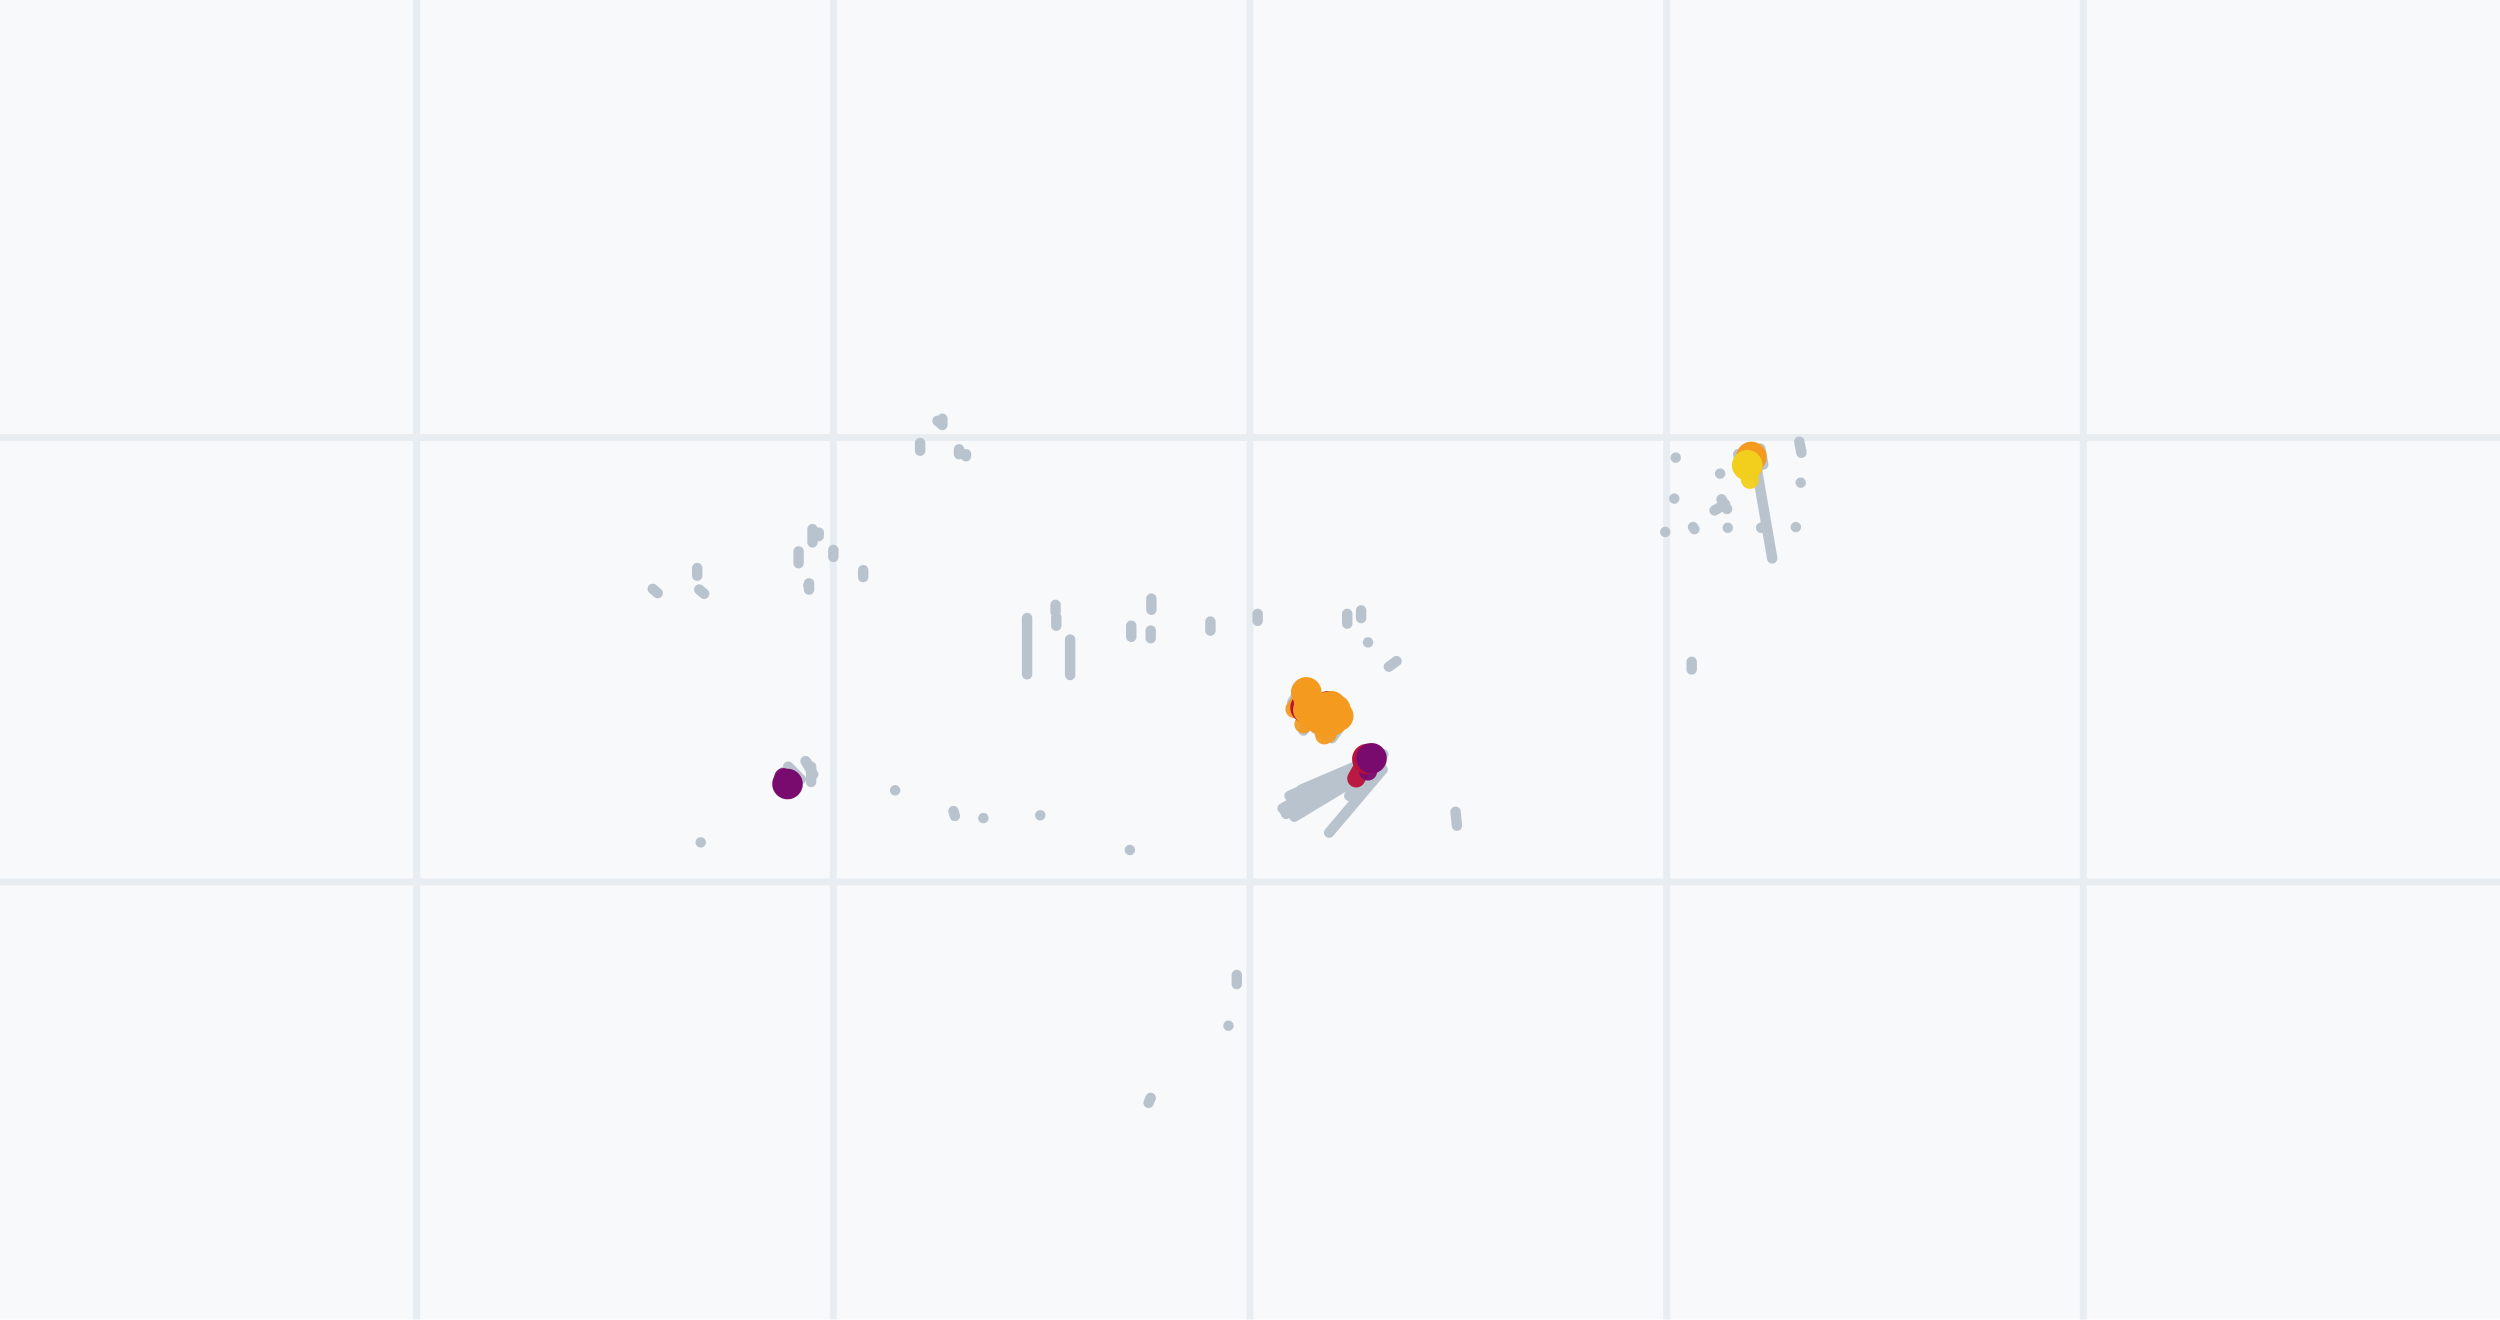
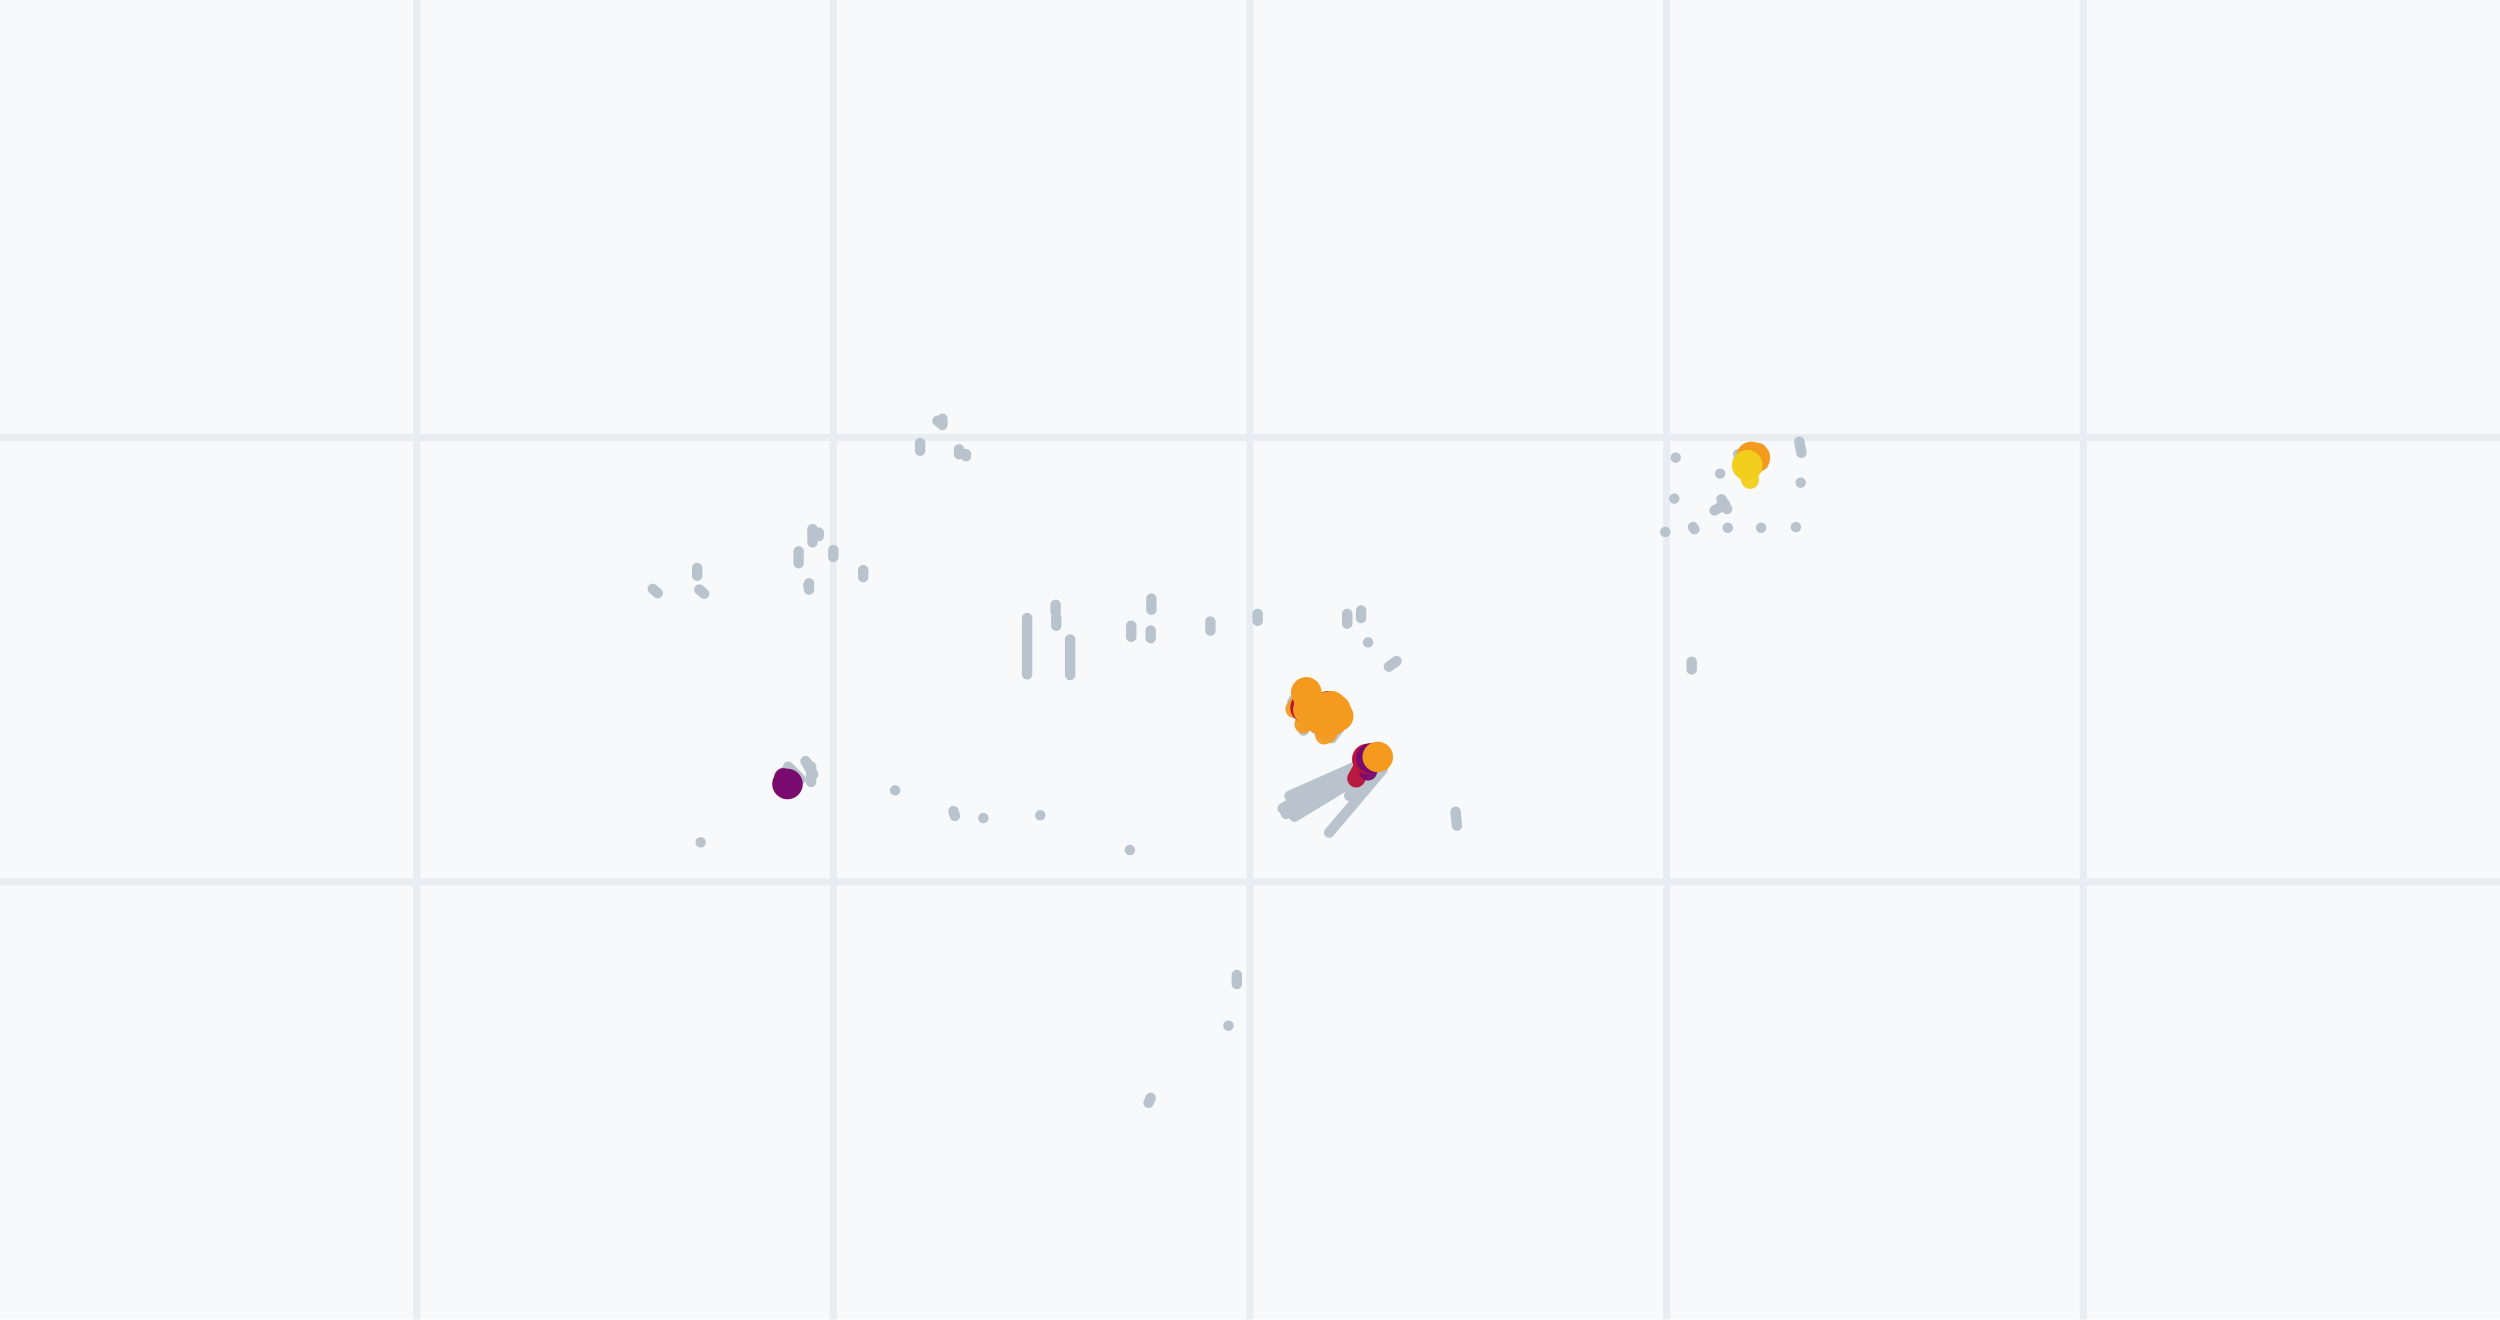
<svg xmlns="http://www.w3.org/2000/svg" viewBox="0 0 360 190" width="360" height="190" role="img" aria-label="drill plan">
  <rect width="360" height="190" fill="#f7f9fb" />
  <line x1="60" y1="0" x2="60" y2="190" stroke="#e8edf2" />
  <line x1="120" y1="0" x2="120" y2="190" stroke="#e8edf2" />
  <line x1="180" y1="0" x2="180" y2="190" stroke="#e8edf2" />
  <line x1="240" y1="0" x2="240" y2="190" stroke="#e8edf2" />
  <line x1="300" y1="0" x2="300" y2="190" stroke="#e8edf2" />
  <line x1="0" y1="63" x2="360" y2="63" stroke="#e8edf2" />
  <line x1="0" y1="127" x2="360" y2="127" stroke="#e8edf2" />
-   <path d="M243.6 96.4L243.6 95.3M138.1 65.4L138.1 64.7M139.1 65.7L139.1 65.4M137.5 117.5L137.3 116.8M94.7 85.4L94.0 84.8M101.4 85.5L100.7 84.9M188.2 104.6L187.7 105.2M191.6 102.5L191.3 103.0M191.6 102.5L191.5 102.7M191.9 102.4L191.8 102.6M191.3 103.2L191.0 103.6M189.8 103.2L189.5 103.7M115.0 81.1L115.0 79.4M115.0 81.1L115.0 79.5M152.0 88.1L152.0 87.1M152.1 90.1L152.1 88.9M165.8 87.8L165.8 86.2M162.9 90.1L162.9 91.7M165.7 90.8L165.7 91.9M174.3 90.8L174.3 89.5M181.1 89.4L181.1 88.4M201.1 95.2L200.0 96.0M196.0 89.0L196.0 87.9M194.0 88.4L194.0 89.8M135.7 60.3L135.7 61.2M135.6 61.1L135.0 60.6M209.8 118.9L209.6 116.9M132.5 64.9L132.5 63.8M165.7 158.1L165.4 158.8M116.5 84.3L116.4 84.3M116.5 84.3L116.5 84.3M117.9 77.2L117.9 76.7M117.0 78.1L117.0 77.0M120.0 80.2L120.0 79.2M124.3 83.1L124.3 82.1M116.5 84.0L116.5 84.6M116.5 84.9L116.5 84.2M100.4 82.9L100.4 81.8M117.0 76.2L117.0 77.3M189.8 102.7L188.8 103.9M190.0 104.0L189.4 104.9M189.6 103.9L189.4 103.0M192.3 103.9L190.8 105.9M147.9 94.1L147.9 89.0M147.9 94.1L147.9 96.7M147.9 97.1L147.9 94.9M154.1 97.2L154.1 92.1M198.0 109.3L197.0 111.0M197.2 109.7L196.4 111.1M197.1 110.0L196.1 111.7M197.6 110.2L196.2 112.5M197.9 110.5L196.7 112.6M196.8 110.4L196.4 111.1M196.5 110.9L196.1 111.6M196.3 111.3L195.9 111.9M196.0 111.8L195.6 112.5M195.7 112.3L195.3 112.9M195.4 112.6L195.1 113.2M195.2 113.1L194.8 113.7M194.9 113.5L194.5 114.2M194.6 114.0L194.3 114.6M189.1 103.2L188.7 103.8M188.8 103.6L188.4 104.2M188.7 102.8L188.2 103.5M187.2 101.0L186.8 101.6M186.7 100.2L186.1 101.1M193.1 104.5L191.8 106.3M191.2 101.8L189.6 104.1M191.9 102.9L190.0 105.6M178.1 140.4L178.1 141.7M113.8 112.6L113.4 111.5M114.1 112.3L113.6 111.3M112.8 111.2L113.5 112.1M113.5 110.4L115.3 112.2M116.0 109.6L116.3 110.0M116.0 109.6L117.1 111.5M116.8 112.6L116.8 110.4M176.9 147.7L176.9 147.7M162.7 122.4L162.7 122.4M149.8 117.4L149.8 117.4M141.6 117.8L141.6 117.8M128.9 113.8L128.9 113.8M100.9 121.3L100.9 121.3M197.0 92.5L197.0 92.5M258.6 75.9L258.6 75.9M253.6 76.0L253.6 76.0M248.8 76.0L248.8 76.0M247.7 68.2L247.7 68.2M241.3 65.9L241.3 65.9M241.1 71.8L241.1 71.8M239.8 76.6L239.8 76.6M243.8 75.9L243.8 75.9M244.0 76.2L244.0 76.2M259.3 69.5L259.3 69.5M259.4 65.0L259.4 65.0M197.5 109.0L184.7 116.4M197.9 109.9L185.2 117.2M198.0 109.1L185.2 116.4M198.4 109.0L187.4 113.7M197.8 109.5L185.0 116.8M198.8 110.1L186.4 117.6M199.1 110.8L191.4 119.9M199.2 108.6L185.7 114.6M252.7 65.9L255.2 80.4M252.4 67.5L252.1 66.1M250.3 65.4L250.7 67.2M253.5 64.6L253.9 66.9M259.1 63.6L259.4 65.2M248.7 73.3L247.9 71.9M248.4 72.6L246.9 73.5" stroke="#b9c3cd" stroke-width="1.5" fill="none" stroke-linecap="round" />
+   <path d="M243.6 96.4L243.6 95.3M138.1 65.4L138.1 64.7M139.1 65.7L139.1 65.4M137.5 117.5L137.3 116.8M94.7 85.4L94.0 84.8M101.4 85.5L100.7 84.9M188.2 104.6L187.7 105.2M191.6 102.5L191.3 103.0M191.6 102.5L191.5 102.7M191.9 102.4L191.8 102.6M191.3 103.2L191.0 103.6M189.8 103.2L189.5 103.7M115.0 81.1L115.0 79.4M115.0 81.1L115.0 79.5M152.0 88.1L152.0 87.1M152.1 90.1L152.1 88.9M165.8 87.8L165.8 86.2M162.9 90.1L162.9 91.7M165.7 90.8L165.7 91.9M174.3 90.8L174.3 89.5M181.1 89.4L181.1 88.4M201.1 95.2L200.0 96.0M196.0 89.0L196.0 87.9M194.0 88.4L194.0 89.8M135.7 60.3L135.7 61.2M135.6 61.1L135.0 60.6M209.8 118.9L209.6 116.9M132.5 64.9L132.5 63.8M165.7 158.1L165.4 158.8M116.5 84.3L116.4 84.3M116.5 84.3L116.5 84.3M117.9 77.2L117.9 76.7M117.0 78.1L117.0 77.0M120.0 80.2L120.0 79.2M124.3 83.1L124.3 82.1M116.5 84.0L116.5 84.6M116.5 84.9L116.5 84.2M100.4 82.9L100.4 81.8M117.0 76.2L117.0 77.3M189.8 102.7L188.8 103.9M190.0 104.0L189.4 104.9M189.6 103.9L189.4 103.0M192.3 103.9L190.8 105.9M147.9 94.1L147.9 89.0M147.9 94.1L147.9 96.7M147.9 97.1L147.9 94.9M154.1 97.2L154.1 92.1M198.0 109.3L197.0 111.0M197.2 109.7L196.4 111.1M197.1 110.0L196.1 111.7M197.6 110.2L196.2 112.5M197.9 110.5L196.7 112.6M196.8 110.4L196.4 111.1M196.5 110.9L196.1 111.6M196.3 111.3L195.9 111.9M196.0 111.8L195.6 112.5M195.7 112.3L195.3 112.9M195.4 112.6L195.1 113.2M195.2 113.1L194.8 113.7M194.9 113.5L194.5 114.2M194.6 114.0L194.3 114.6M189.1 103.2L188.7 103.8M188.8 103.6L188.4 104.2M188.7 102.8L188.2 103.5M187.2 101.0L186.8 101.6M186.7 100.2L186.1 101.1M193.1 104.5L191.8 106.3M191.2 101.8L189.6 104.1M191.9 102.9L190.0 105.6M178.1 140.4L178.1 141.7M113.8 112.6L113.4 111.5M114.1 112.3L113.6 111.3M112.8 111.2L113.5 112.1M113.5 110.4L115.3 112.2M116.0 109.6L116.3 110.0M116.0 109.6L117.1 111.5M116.8 112.6L116.8 110.4M176.9 147.7L176.9 147.7M162.7 122.4L162.7 122.4M149.8 117.4L149.8 117.4M141.6 117.8L141.6 117.8M128.9 113.8L128.9 113.8M100.9 121.3L100.9 121.3M197.0 92.5L197.0 92.5M258.6 75.9L258.6 75.9M253.6 76.0L253.6 76.0M248.8 76.0L248.8 76.0M247.7 68.2L247.7 68.2M241.3 65.9L241.3 65.9M241.1 71.8L241.1 71.8M239.8 76.6L239.8 76.6M243.8 75.9L243.8 75.9M244.0 76.2L244.0 76.2M259.3 69.5L259.3 69.5M259.4 65.0L259.4 65.0M197.5 109.0L184.7 116.4M197.9 109.9L185.2 117.2M198.0 109.1L185.2 116.4M197.8 109.5L185.0 116.8M198.8 110.1L186.4 117.6M199.1 110.8L191.4 119.9M199.2 108.6L185.7 114.6M252.4 67.5L252.1 66.1M250.3 65.4L250.7 67.2M253.5 64.6L253.9 66.9M259.1 63.6L259.4 65.2M248.7 73.3L247.9 71.9M248.4 72.6L246.9 73.5" stroke="#b9c3cd" stroke-width="1.5" fill="none" stroke-linecap="round" />
  <path d="M190.9 102.3L190.5 102.9M191.3 102.7L190.9 103.3M190.6 103.0L190.1 103.7M191.3 101.7L190.8 102.5M190.2 103.2L189.3 103.3M196.9 109.3L195.3 112.1M188.0 101.9L187.6 102.5" stroke="#b8123a" stroke-width="2.6" fill="none" stroke-linecap="round" opacity=".95" />
  <path d="M191.0 103.0L190.6 103.5M191.3 102.2L190.9 102.8M192.0 102.4L191.7 102.8M190.6 102.6L190.1 103.3M197.5 109.2L197.0 111.1M113.4 112.9L112.8 111.9" stroke="#7a0b6e" stroke-width="2.6" fill="none" stroke-linecap="round" opacity=".95" />
-   <path d="M191.7 101.7L191.3 102.2M190.6 102.7L190.2 103.3M192.3 102.2L192.0 102.5M190.0 102.0L188.9 103.5M190.1 102.9L189.6 103.5M190.2 103.4L189.5 103.3M190.2 103.6L189.5 103.7M191.0 102.7L190.2 104.3M191.1 103.9L191.2 105.7M191.9 103.7L190.7 105.9M188.5 100.9L187.4 102.4M190.6 102.7L189.7 103.9M192.7 103.1L189.8 103.2M188.4 102.2L188.0 102.8M188.1 99.7L186.4 102.1M189.3 101.9L187.7 104.3M191.2 101.8L189.9 103.7M252.2 65.8L252.5 67.3" stroke="#f39a1f" stroke-width="2.6" fill="none" stroke-linecap="round" opacity=".95" />
+   <path d="M191.7 101.7L191.3 102.2M190.6 102.7L190.2 103.3M192.3 102.2L192.0 102.5M190.0 102.0L188.9 103.5M190.1 102.9L189.6 103.5M190.2 103.4L189.5 103.3M190.2 103.6L189.5 103.7M191.0 102.7L190.2 104.3M191.1 103.9L191.2 105.7M191.9 103.7L190.7 105.9M188.5 100.9L187.4 102.4M190.6 102.7L189.7 103.9M192.7 103.1L189.8 103.2M188.4 102.2L188.0 102.8M188.1 99.7L186.4 102.1M189.3 101.9L187.7 104.3M191.2 101.8L189.9 103.7M198.4 109.0L197.2 109.6M252.7 65.9L252.7 66.4M252.2 65.8L252.5 67.3" stroke="#f39a1f" stroke-width="2.6" fill="none" stroke-linecap="round" opacity=".95" />
  <path d="M251.6 67.0L252.0 69.1" stroke="#f2cf1d" stroke-width="2.6" fill="none" stroke-linecap="round" opacity=".95" />
  <path d="M188.7 102.3a2.2 2.2 0 1 0 4.4 0a2.2 2.2 0 1 0-4.4 0M189.1 102.7a2.2 2.2 0 1 0 4.4 0a2.2 2.2 0 1 0-4.4 0M188.4 103.0a2.2 2.2 0 1 0 4.4 0a2.2 2.2 0 1 0-4.4 0M189.1 101.7a2.2 2.2 0 1 0 4.4 0a2.2 2.2 0 1 0-4.4 0M188.0 103.2a2.2 2.2 0 1 0 4.4 0a2.2 2.2 0 1 0-4.4 0M194.7 109.3a2.2 2.2 0 1 0 4.4 0a2.2 2.2 0 1 0-4.4 0M185.8 101.9a2.2 2.2 0 1 0 4.4 0a2.2 2.2 0 1 0-4.4 0" fill="#b8123a" />
  <path d="M188.8 103.0a2.2 2.2 0 1 0 4.4 0a2.2 2.2 0 1 0-4.4 0M189.1 102.2a2.2 2.2 0 1 0 4.4 0a2.2 2.2 0 1 0-4.4 0M189.8 102.4a2.2 2.2 0 1 0 4.4 0a2.2 2.2 0 1 0-4.4 0M188.4 102.6a2.2 2.2 0 1 0 4.4 0a2.2 2.2 0 1 0-4.4 0M195.3 109.2a2.2 2.2 0 1 0 4.4 0a2.2 2.2 0 1 0-4.4 0M111.2 112.9a2.2 2.2 0 1 0 4.4 0a2.2 2.2 0 1 0-4.4 0" fill="#7a0b6e" />
-   <path d="M189.5 101.7a2.2 2.2 0 1 0 4.4 0a2.2 2.2 0 1 0-4.4 0M188.4 102.7a2.2 2.2 0 1 0 4.4 0a2.2 2.2 0 1 0-4.4 0M190.1 102.2a2.2 2.2 0 1 0 4.4 0a2.2 2.2 0 1 0-4.4 0M187.8 102.0a2.2 2.2 0 1 0 4.4 0a2.2 2.2 0 1 0-4.4 0M187.9 102.9a2.2 2.2 0 1 0 4.4 0a2.2 2.2 0 1 0-4.4 0M188.0 103.4a2.2 2.2 0 1 0 4.4 0a2.2 2.2 0 1 0-4.4 0M188.0 103.6a2.2 2.2 0 1 0 4.4 0a2.2 2.2 0 1 0-4.4 0M188.8 102.7a2.2 2.2 0 1 0 4.4 0a2.2 2.2 0 1 0-4.4 0M188.9 103.9a2.2 2.2 0 1 0 4.4 0a2.2 2.2 0 1 0-4.4 0M189.7 103.7a2.2 2.2 0 1 0 4.4 0a2.2 2.2 0 1 0-4.4 0M186.3 100.9a2.2 2.2 0 1 0 4.4 0a2.2 2.2 0 1 0-4.4 0M188.4 102.7a2.2 2.2 0 1 0 4.4 0a2.2 2.2 0 1 0-4.4 0M190.5 103.1a2.2 2.2 0 1 0 4.4 0a2.2 2.2 0 1 0-4.4 0M186.2 102.2a2.2 2.2 0 1 0 4.4 0a2.2 2.2 0 1 0-4.4 0M185.9 99.7a2.2 2.2 0 1 0 4.4 0a2.2 2.2 0 1 0-4.4 0M187.1 101.9a2.2 2.2 0 1 0 4.4 0a2.2 2.2 0 1 0-4.4 0M189.0 101.8a2.2 2.2 0 1 0 4.4 0a2.2 2.2 0 1 0-4.4 0M250.0 65.8a2.2 2.2 0 1 0 4.4 0a2.2 2.2 0 1 0-4.4 0" fill="#f39a1f" />
+   <path d="M189.5 101.7a2.2 2.2 0 1 0 4.4 0a2.2 2.2 0 1 0-4.4 0M188.4 102.7a2.2 2.2 0 1 0 4.4 0a2.2 2.2 0 1 0-4.4 0M190.1 102.2a2.2 2.2 0 1 0 4.4 0a2.2 2.2 0 1 0-4.4 0M187.8 102.0a2.2 2.2 0 1 0 4.4 0a2.2 2.2 0 1 0-4.4 0M187.9 102.9a2.2 2.2 0 1 0 4.4 0a2.2 2.2 0 1 0-4.4 0M188.0 103.4a2.2 2.2 0 1 0 4.4 0a2.2 2.2 0 1 0-4.4 0M188.0 103.6a2.2 2.2 0 1 0 4.4 0a2.2 2.2 0 1 0-4.4 0M188.8 102.7a2.2 2.2 0 1 0 4.4 0a2.2 2.2 0 1 0-4.4 0M188.9 103.9a2.2 2.2 0 1 0 4.4 0a2.2 2.2 0 1 0-4.4 0M189.7 103.7a2.2 2.2 0 1 0 4.4 0a2.2 2.2 0 1 0-4.4 0M186.3 100.9a2.2 2.2 0 1 0 4.4 0a2.2 2.2 0 1 0-4.4 0M188.4 102.7a2.2 2.2 0 1 0 4.4 0a2.2 2.2 0 1 0-4.4 0M190.5 103.1a2.2 2.2 0 1 0 4.4 0a2.2 2.2 0 1 0-4.4 0M186.2 102.2a2.2 2.2 0 1 0 4.4 0a2.2 2.2 0 1 0-4.4 0M185.9 99.7a2.2 2.2 0 1 0 4.4 0a2.2 2.2 0 1 0-4.4 0M187.1 101.9a2.2 2.2 0 1 0 4.4 0a2.2 2.2 0 1 0-4.4 0M189.0 101.8a2.2 2.2 0 1 0 4.4 0a2.2 2.2 0 1 0-4.4 0M196.2 109.0a2.2 2.2 0 1 0 4.4 0a2.2 2.2 0 1 0-4.4 0M250.5 65.9a2.2 2.2 0 1 0 4.4 0a2.2 2.2 0 1 0-4.4 0M250.0 65.8a2.2 2.2 0 1 0 4.4 0a2.2 2.2 0 1 0-4.4 0" fill="#f39a1f" />
  <path d="M249.4 67.0a2.2 2.2 0 1 0 4.4 0a2.2 2.2 0 1 0-4.4 0" fill="#f2cf1d" />
</svg>
